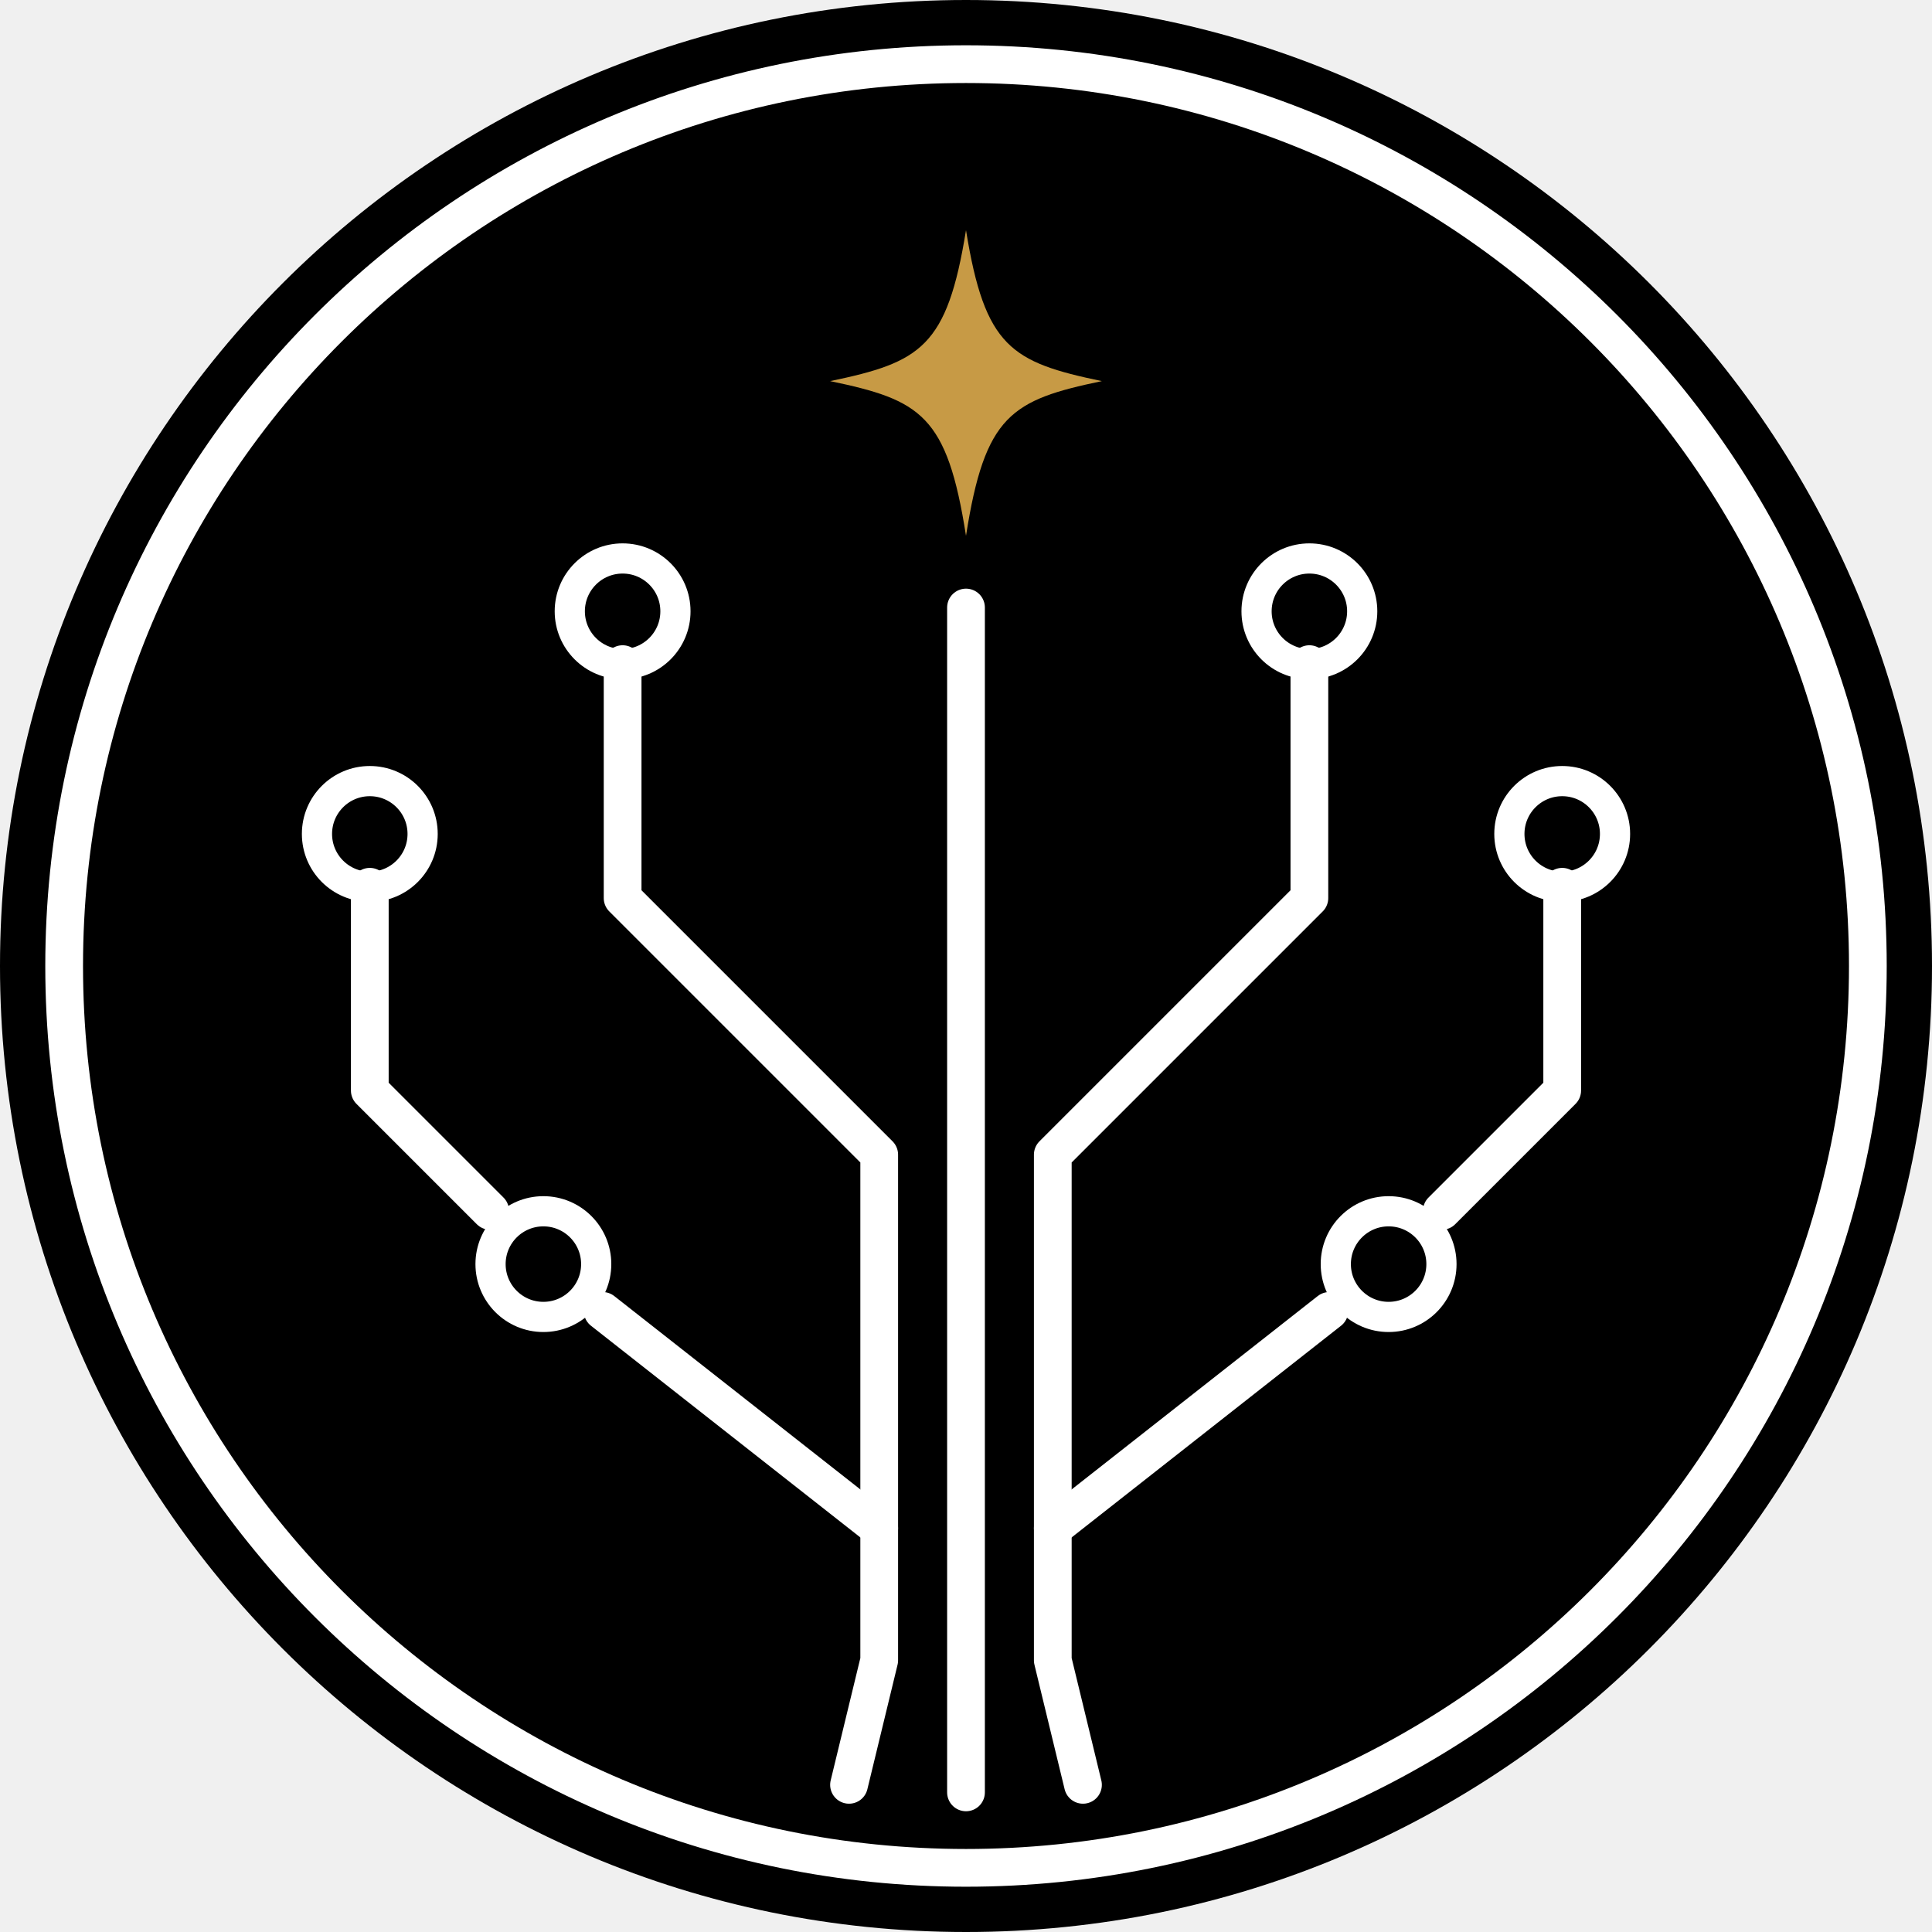
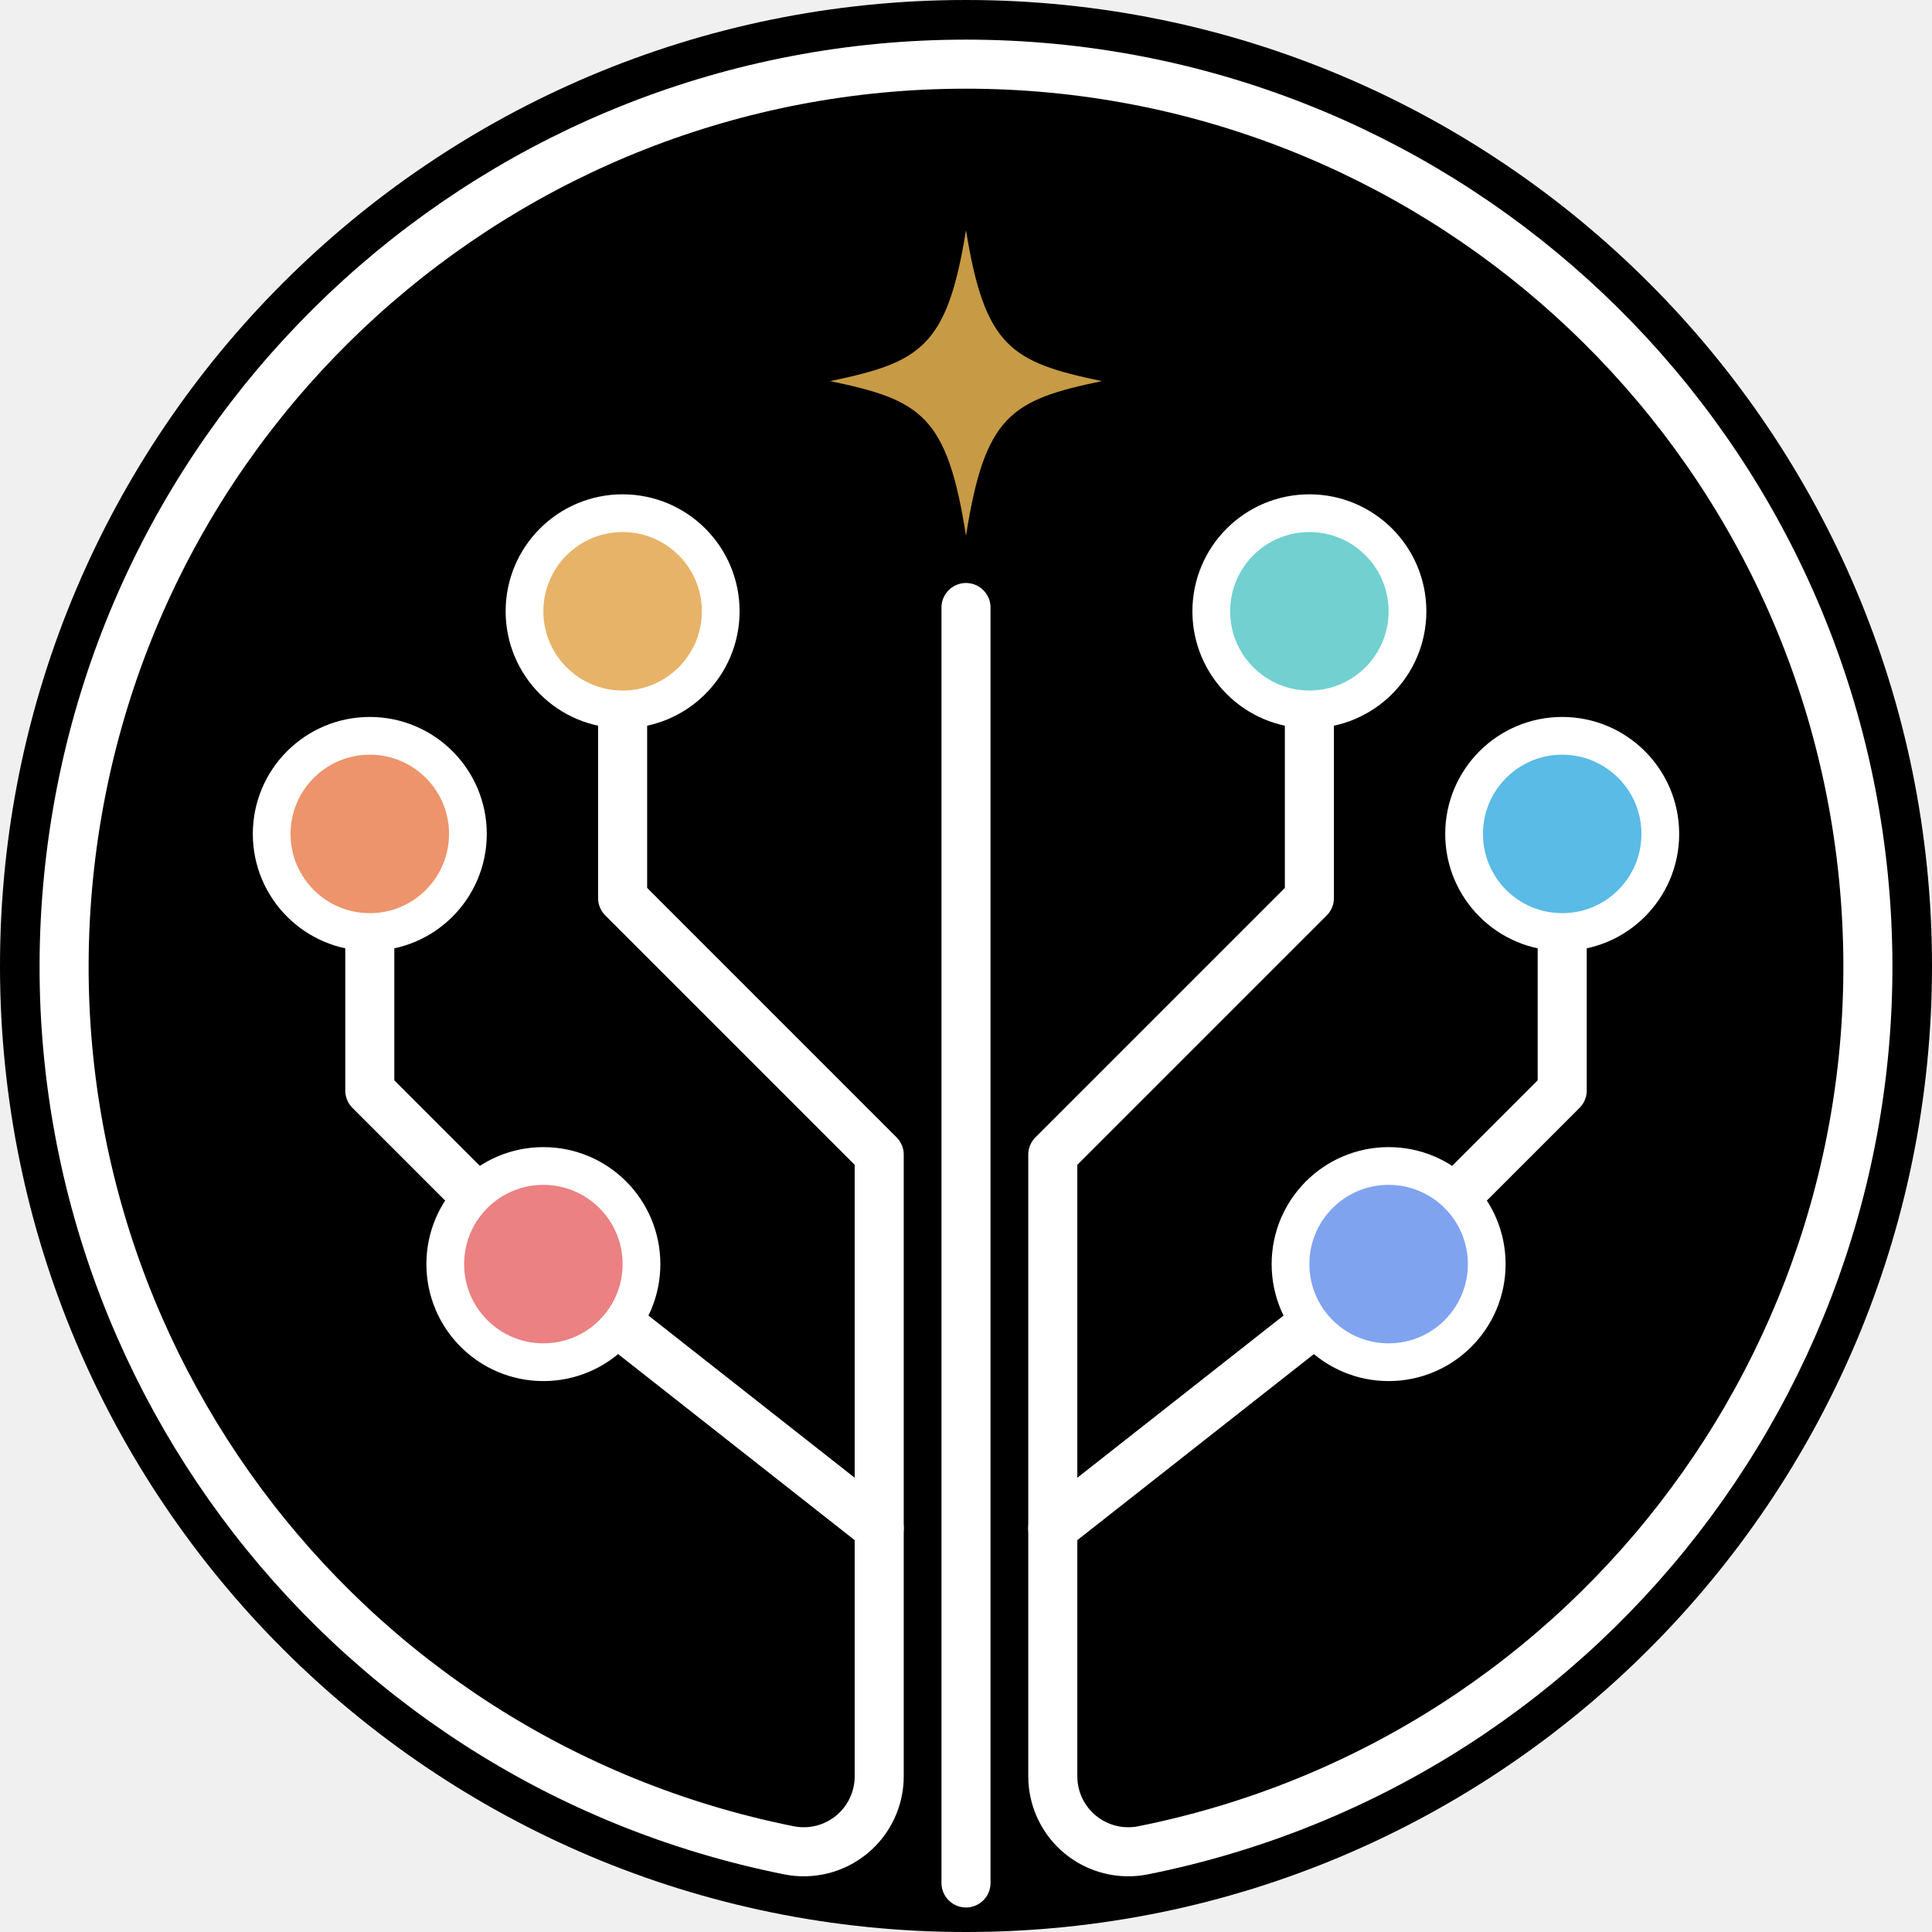
<svg xmlns="http://www.w3.org/2000/svg" viewBox="0 0 512 512" width="128" height="128" fill="none" role="img" aria-label="Eldrun">
  <circle cx="256" cy="256" r="256" fill="#000000" />
  <g stroke="#FFFFFF" stroke-linecap="round" stroke-linejoin="round" fill="none">
-     <circle cx="256" cy="256" r="239" stroke-width="10" />
-     <path d="M 256 161 L 256 475" stroke-width="10" />
+     <path d="M 165 190 L 165 238 L 233 306 L 233 470.74 A 20 20 0 0 1 209.07 490.35 A 239 239 0 1 1 302.93 490.35 A 20 20 0 0 1 279 470.74 L 279 306 L 347 238 L 347 190" stroke-width="13" />
+     <path d="M 256 161 L 256 499" stroke-width="13" />
    <g id="eldrun-branches">
-       <path d="M 165 176 L 165 238 L 233 306 L 233 440 L 225 473" stroke-width="10" />
-       <path d="M 98 235 L 98 289 L 129.9 320.9 M 159.7 347.4 L 233 405" stroke-width="10" />
-       <circle cx="165" cy="162" r="14" stroke-width="8" />
-       <circle cx="98" cy="221" r="14" stroke-width="8" />
-       <circle cx="144" cy="335" r="14" stroke-width="8" />
+       <path d="M 98 249 L 98 289 L 124.2 315.2 M 166.01 352.31 L 233 405" stroke-width="13" />
    </g>
    <use href="#eldrun-branches" transform="translate(512,0) scale(-1,1)" />
+     <circle cx="144" cy="335" r="26" fill="#EB8182" stroke-width="10" />
+     <circle cx="98" cy="221" r="26" fill="#ED946C" stroke-width="10" />
+     <circle cx="165" cy="162" r="26" fill="#E7B369" stroke-width="10" />
+     <circle cx="347" cy="162" r="26" fill="#72D0D0" stroke-width="10" />
+     <circle cx="414" cy="221" r="26" fill="#5ABBE6" stroke-width="10" />
+     <circle cx="368" cy="335" r="26" fill="#80A3F0" stroke-width="10" />
  </g>
  <path d="M 256 61            C 261 92 268 96 292 101            C 268 106 261 110 256 142            C 251 110 244 106 220 101            C 244 96 251 92 256 61 Z" fill="#C79A45" />
</svg>
